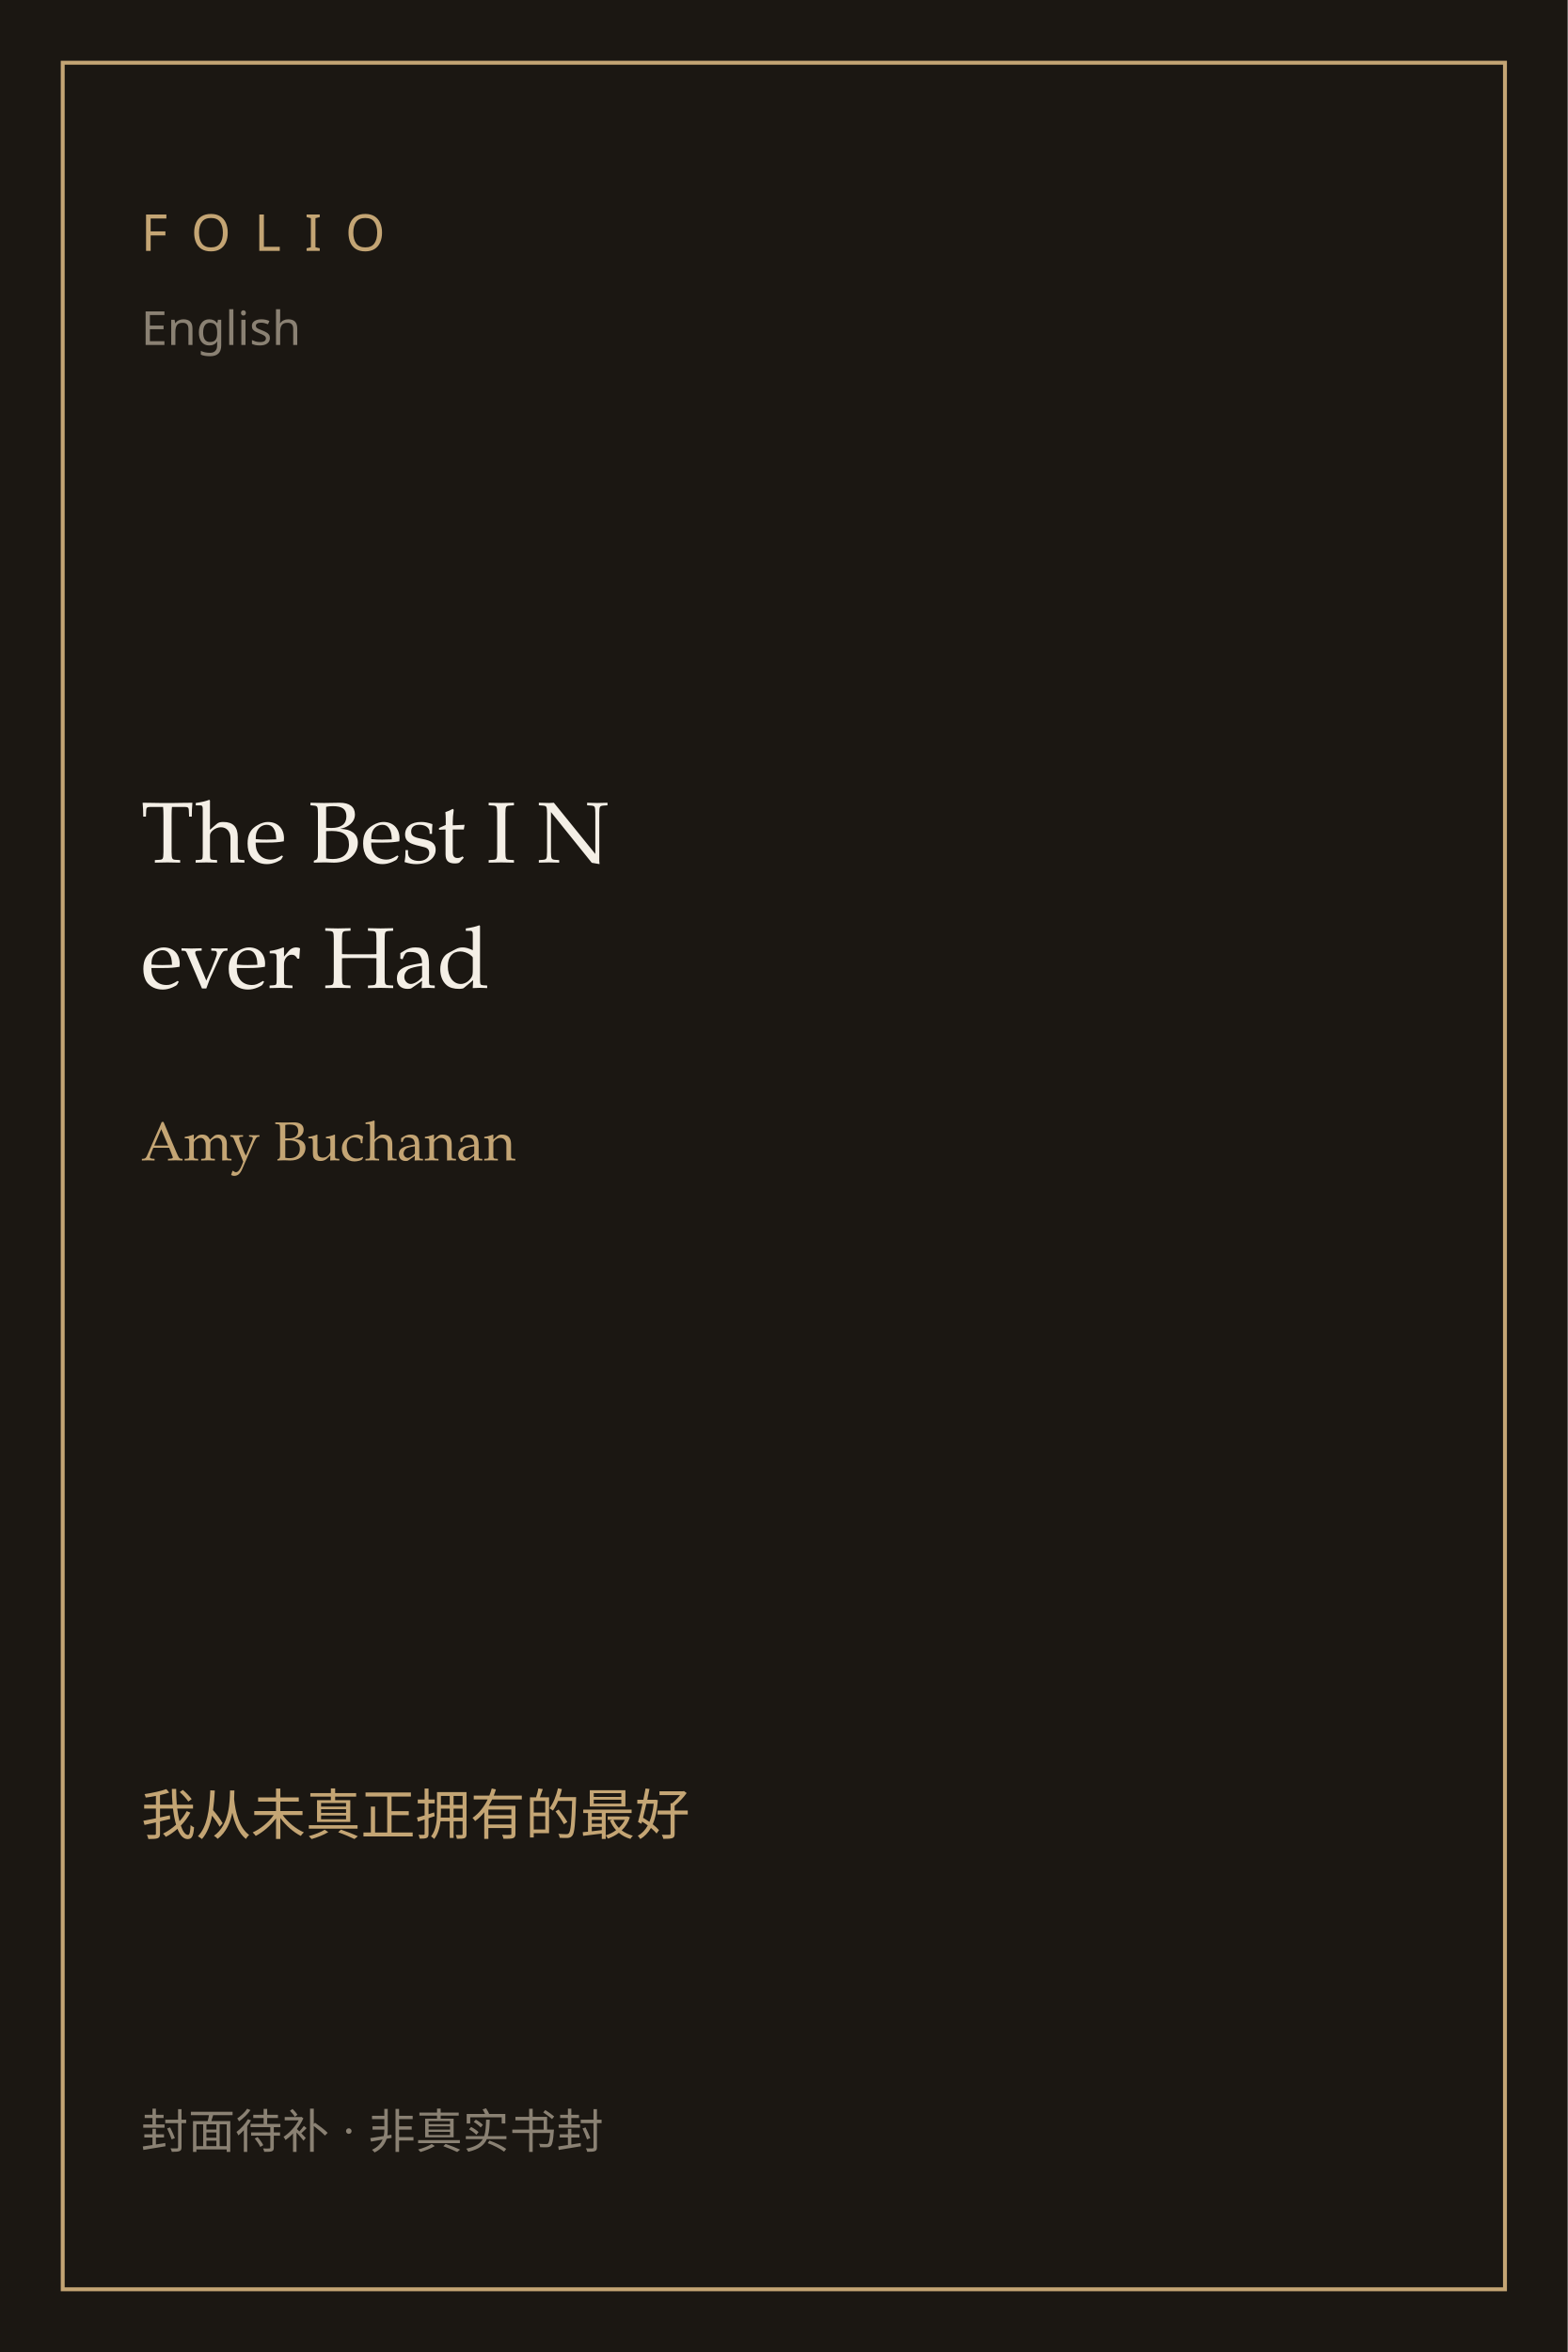
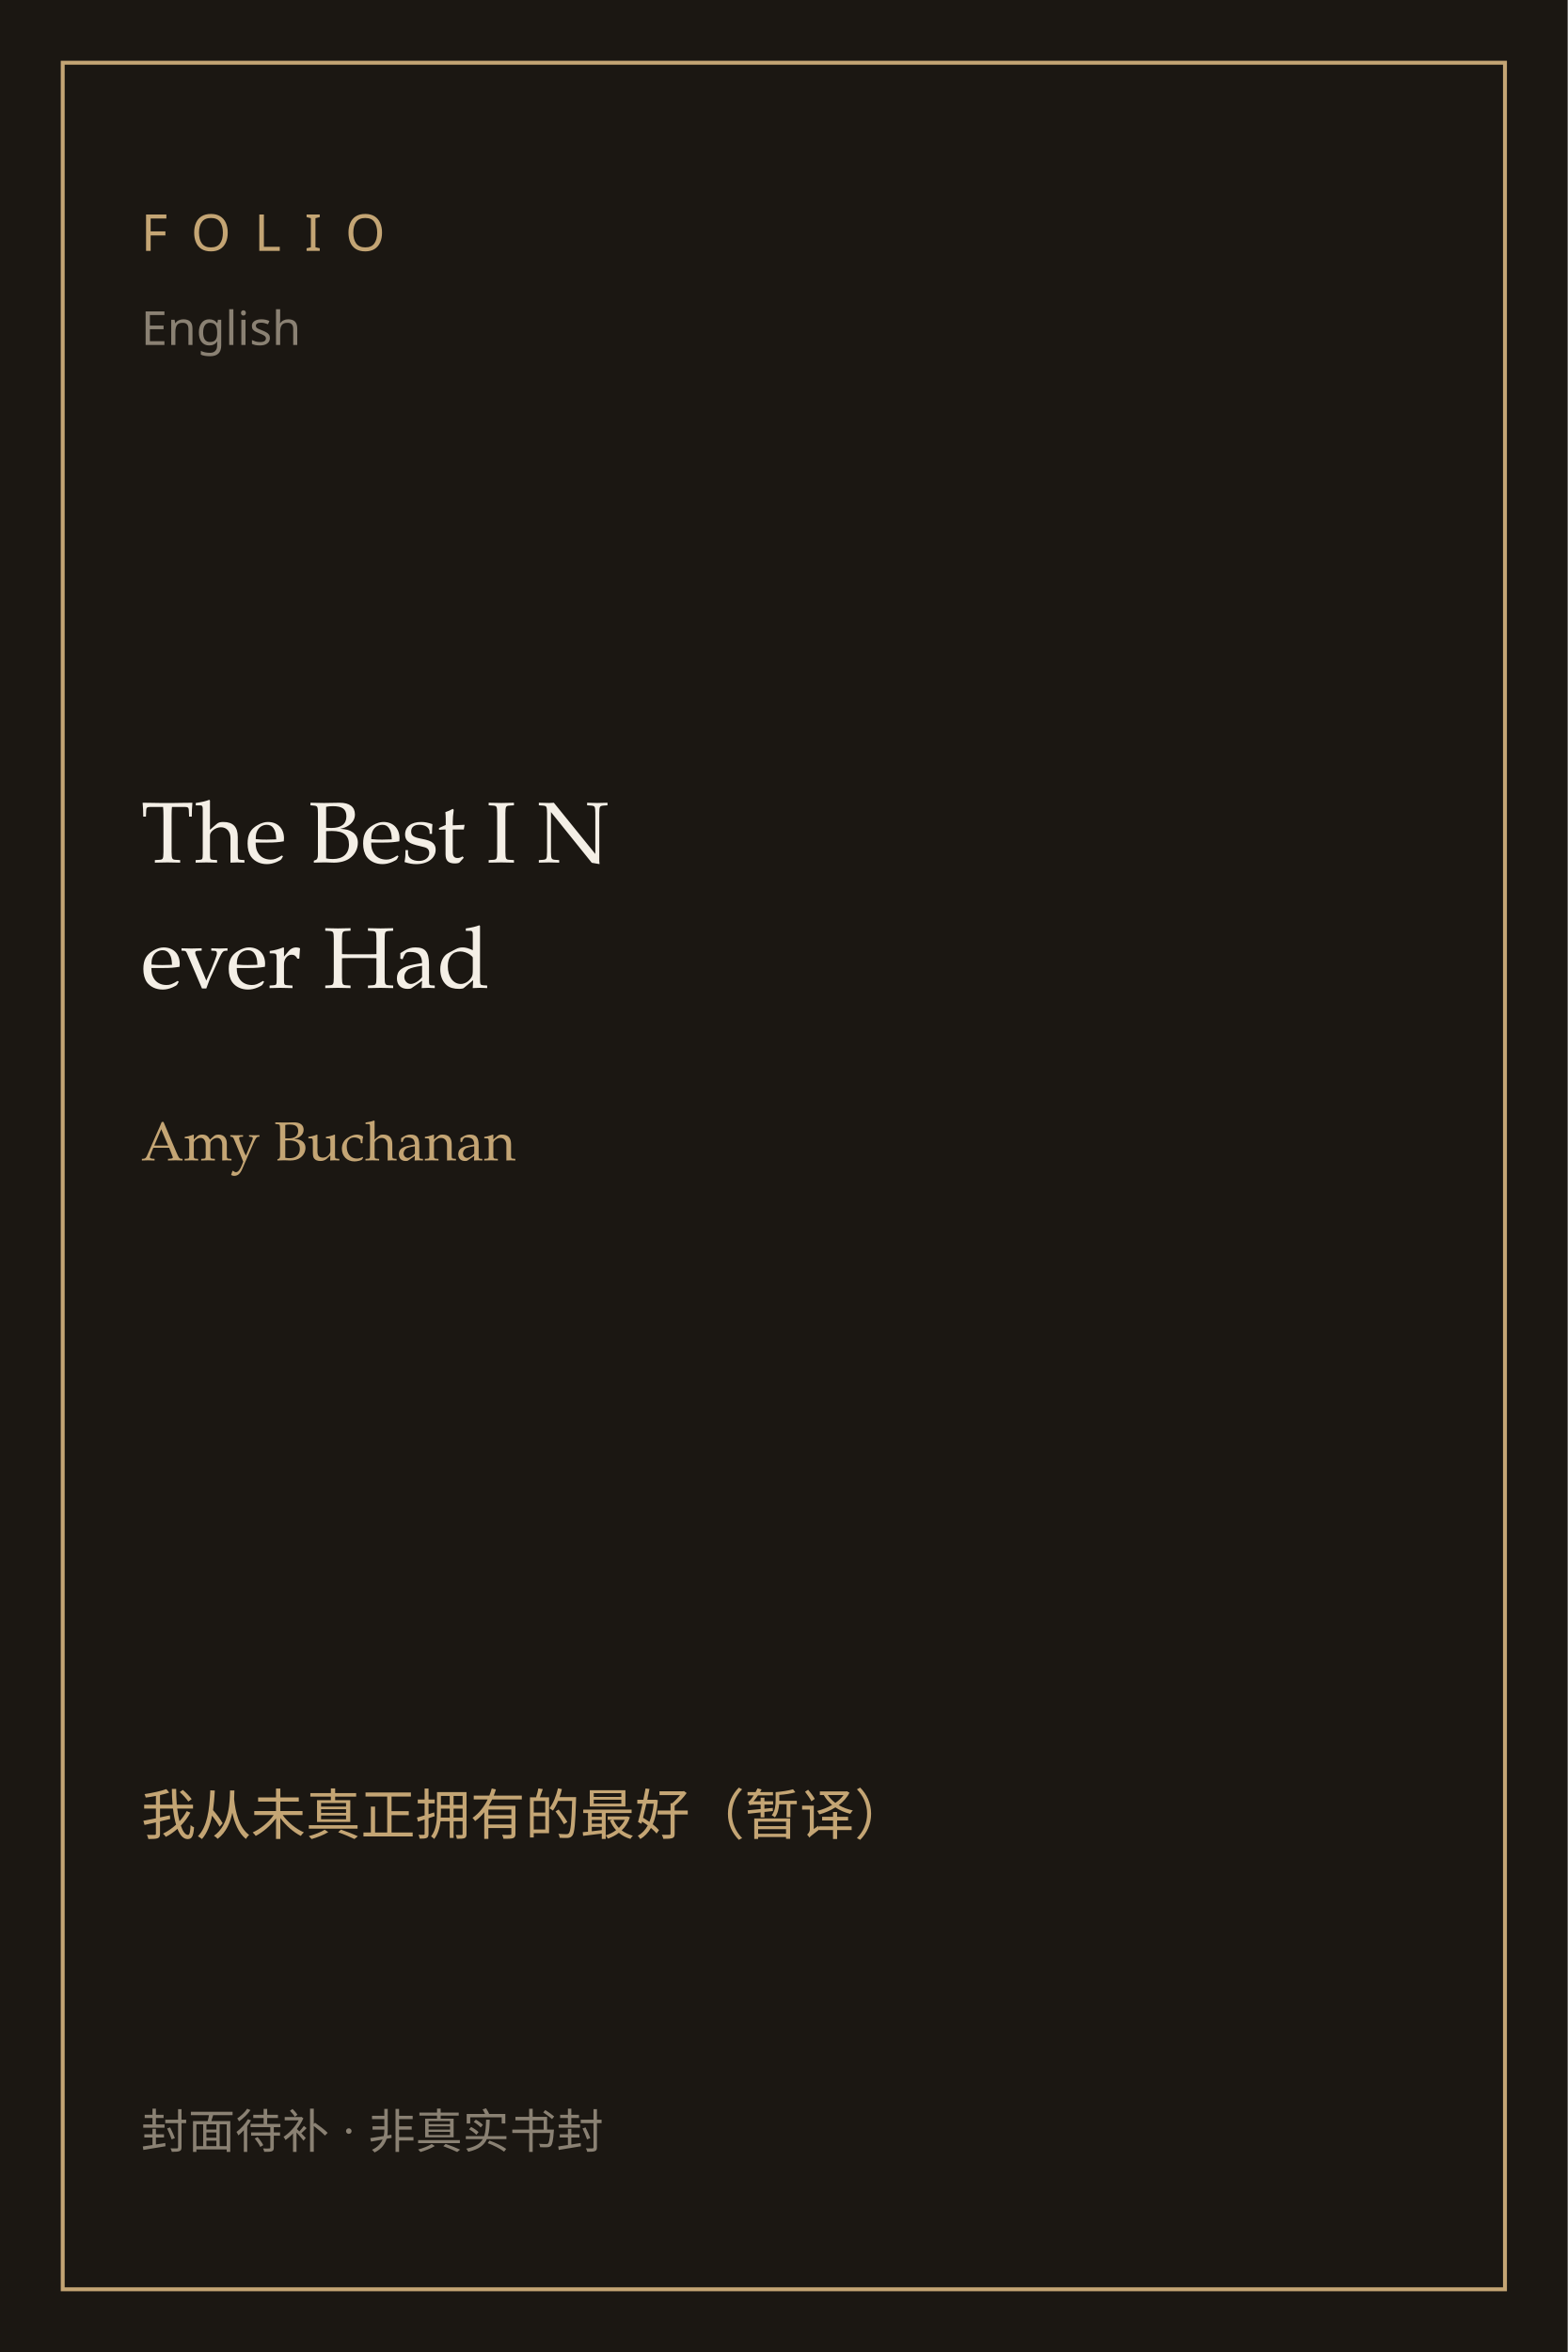
<svg xmlns="http://www.w3.org/2000/svg" viewBox="0 0 400 600" role="img" aria-label="The Best I Never Had 封面待补">
  <rect width="400" height="600" fill="#1b1712" />
  <rect x="16" y="16" width="368" height="568" fill="none" stroke="#c4a574" stroke-width="1" />
  <text x="36" y="64" fill="#c4a574" font-size="13" font-family="Avenir Next, sans-serif" letter-spacing="6">FOLIO</text>
  <text x="36" y="88" fill="#8a8173" font-size="12" font-family="sans-serif">English</text>
  <text x="36" y="220" fill="#f4efe6" font-size="22" font-family="Palatino, serif">The Best I N</text>
  <text x="36" y="252" fill="#f4efe6" font-size="22" font-family="Palatino, serif">ever Had</text>
  <text x="36" y="296" fill="#c4a574" font-size="14" font-family="Palatino, serif">Amy Buchanan</text>
-   <text x="36" y="468" fill="#c4a574" font-size="14" font-family="Songti SC, serif">我从未真正拥有的最好</text>
+   <text x="36" y="468" fill="#c4a574" font-size="14" font-family="Songti SC, serif">我从未真正拥有的最好（暂译）</text>
  <text x="36" y="548" fill="#8a8173" font-size="12">封面待补 · 非真实书封</text>
</svg>
